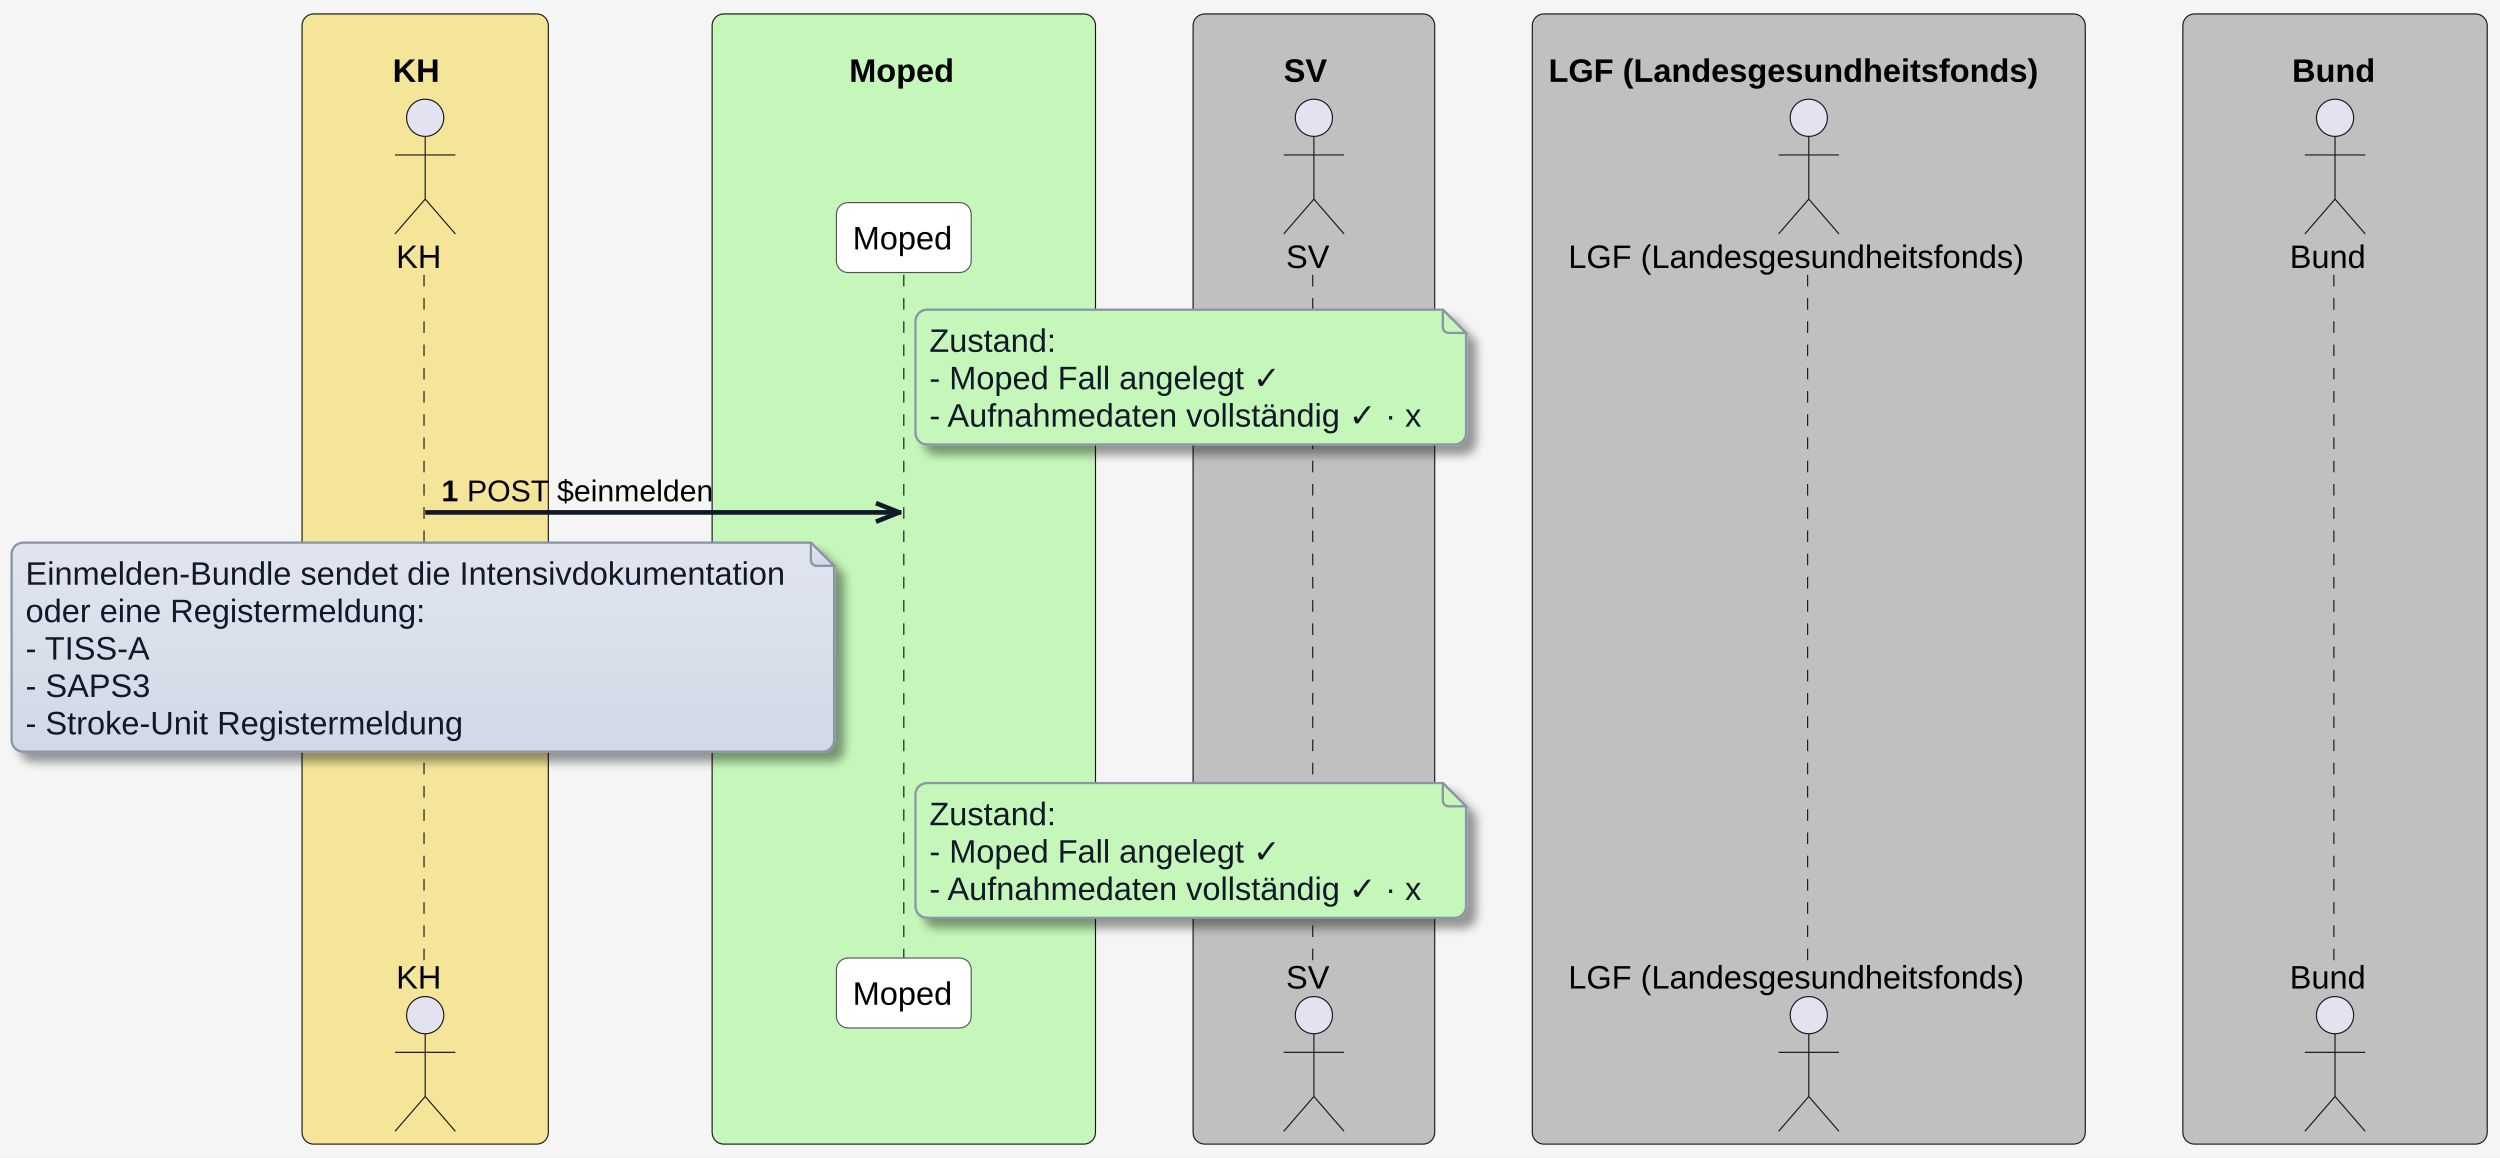
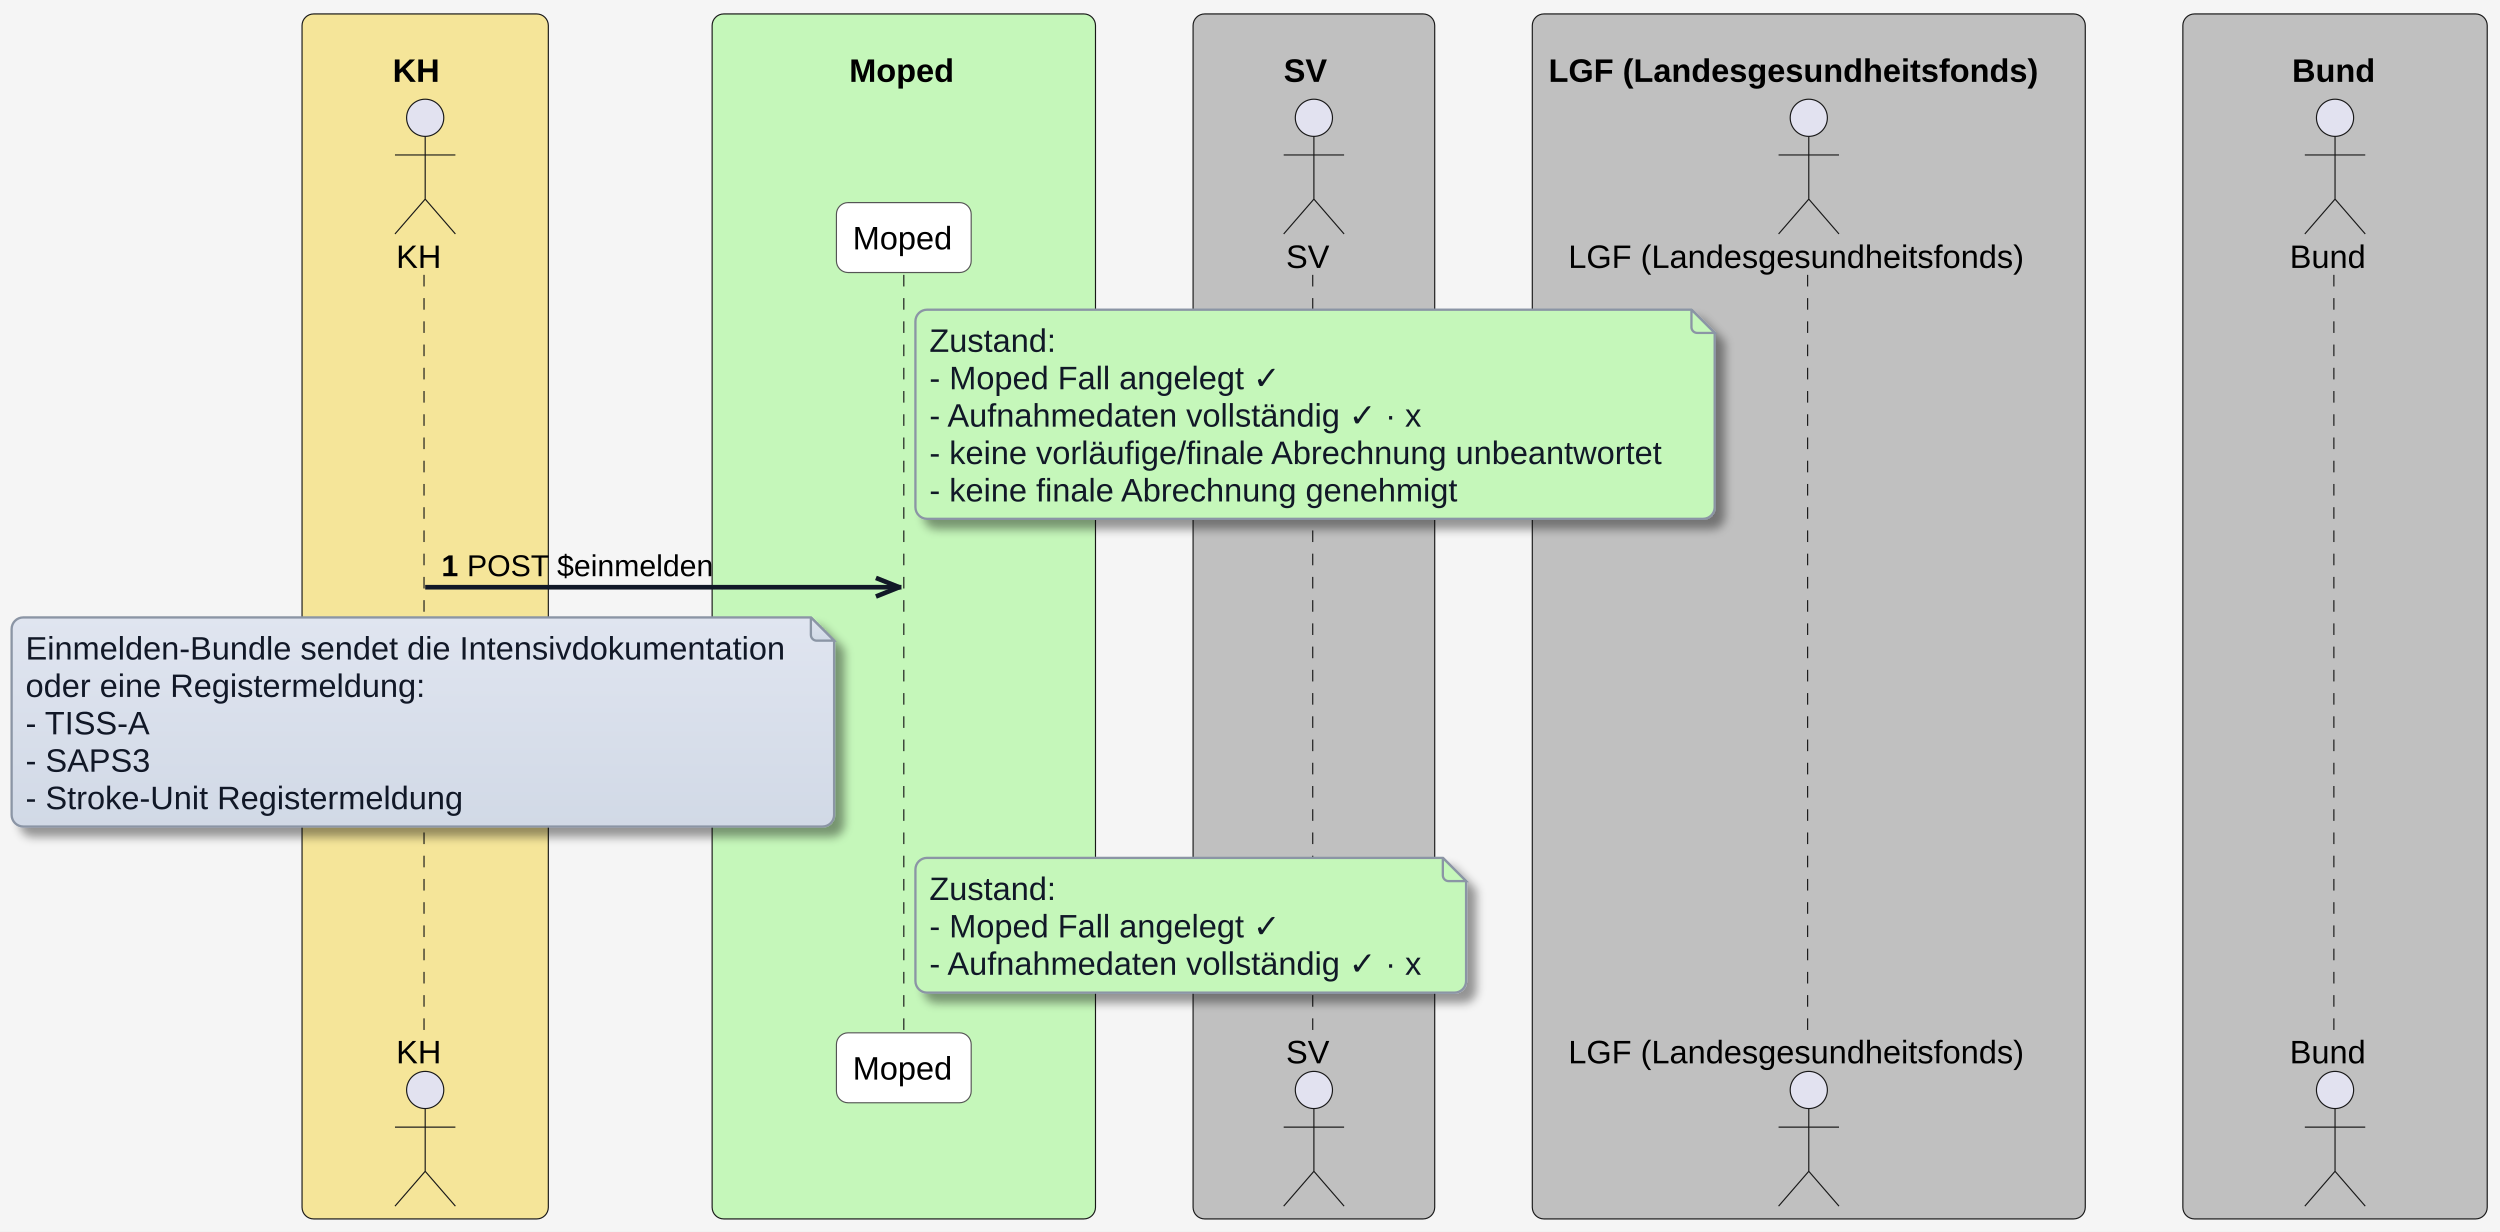
- <svg xmlns="http://www.w3.org/2000/svg" contentStyleType="text/css" height="498px" preserveAspectRatio="none" style="width:1076px;height:498px;background:#F5F5F5;" version="1.1" viewBox="0 0 1076 498" width="1076px" zoomAndPan="magnify">
+ <svg xmlns="http://www.w3.org/2000/svg" contentStyleType="text/css" height="530px" preserveAspectRatio="none" style="width:1076px;height:530px;background:#F5F5F5;" version="1.1" viewBox="0 0 1076 530" width="1076px" zoomAndPan="magnify">
  <defs>
-     <filter height="300%" id="f2uzau5vzl0jg" width="300%" x="-1" y="-1">
+     <filter height="300%" id="f1eopa6xz63p2s" width="300%" x="-1" y="-1">
      <feGaussianBlur result="blurOut" stdDeviation="2.0" />
      <feColorMatrix in="blurOut" result="blurOut2" type="matrix" values="0 0 0 0 0 0 0 0 0 0 0 0 0 0 0 0 0 0 .4 0" />
      <feOffset dx="4.0" dy="4.0" in="blurOut2" result="blurOut3" />
      <feBlend in="SourceGraphic" in2="blurOut3" mode="normal" />
    </filter>
-     <linearGradient id="g2uzau5vzl0jg0" x1="50%" x2="50%" y1="0%" y2="100%">
+     <linearGradient id="g1eopa6xz63p2s0" x1="50%" x2="50%" y1="0%" y2="100%">
      <stop offset="0%" stop-color="#E0E5F0" />
      <stop offset="100%" stop-color="#D1D9E6" />
    </linearGradient>
  </defs>
  <g>
-     <rect fill="#F5F5F5" height="498" style="stroke:none;stroke-width:1.0;" width="1076" x="0" y="0" />
-     <rect fill="#F5E599" height="486.428" rx="5" ry="5" style="stroke:#181818;stroke-width:0.5;" width="106" x="130" y="6" />
+     <rect fill="#F5F5F5" height="530" style="stroke:none;stroke-width:1.0;" width="1076" x="0" y="0" />
+     <rect fill="#F5E599" height="518.625" rx="5" ry="5" style="stroke:#181818;stroke-width:0.5;" width="106" x="130" y="6" />
    <text fill="#000000" font-family="Arial" font-size="14" font-weight="bold" lengthAdjust="spacing" textLength="4" x="133" y="19.132"> </text>
    <text fill="#000000" font-family="Arial" font-size="14" font-weight="bold" lengthAdjust="spacing" textLength="20" x="169" y="35.23">KH</text>
-     <rect fill="#C5F7BA" height="486.428" rx="5" ry="5" style="stroke:#181818;stroke-width:0.5;" width="165" x="306.5" y="6" />
+     <rect fill="#C5F7BA" height="518.625" rx="5" ry="5" style="stroke:#181818;stroke-width:0.5;" width="165" x="306.5" y="6" />
    <text fill="#000000" font-family="Arial" font-size="14" font-weight="bold" lengthAdjust="spacing" textLength="4" x="309.5" y="19.132"> </text>
    <text fill="#000000" font-family="Arial" font-size="14" font-weight="bold" lengthAdjust="spacing" textLength="47" x="365.5" y="35.23">Moped</text>
-     <rect fill="#C0C0C0" height="486.428" rx="5" ry="5" style="stroke:#181818;stroke-width:0.5;" width="104" x="513.5" y="6" />
+     <rect fill="#C0C0C0" height="518.625" rx="5" ry="5" style="stroke:#181818;stroke-width:0.5;" width="104" x="513.5" y="6" />
    <text fill="#000000" font-family="Arial" font-size="14" font-weight="bold" lengthAdjust="spacing" textLength="4" x="516.5" y="19.132"> </text>
    <text fill="#000000" font-family="Arial" font-size="14" font-weight="bold" lengthAdjust="spacing" textLength="18" x="552.5" y="35.23">SV</text>
-     <rect fill="#C0C0C0" height="486.428" rx="5" ry="5" style="stroke:#181818;stroke-width:0.5;" width="238" x="659.5" y="6" />
+     <rect fill="#C0C0C0" height="518.625" rx="5" ry="5" style="stroke:#181818;stroke-width:0.5;" width="238" x="659.5" y="6" />
    <text fill="#000000" font-family="Arial" font-size="14" font-weight="bold" lengthAdjust="spacing" textLength="4" x="662.5" y="19.132"> </text>
    <text fill="#000000" font-family="Arial" font-size="14" font-weight="bold" lengthAdjust="spacing" textLength="220" x="666.5" y="35.23">LGF (Landesgesundheitsfonds)</text>
-     <rect fill="#C0C0C0" height="486.428" rx="5" ry="5" style="stroke:#181818;stroke-width:0.5;" width="131" x="939.5" y="6" />
+     <rect fill="#C0C0C0" height="518.625" rx="5" ry="5" style="stroke:#181818;stroke-width:0.5;" width="131" x="939.5" y="6" />
    <text fill="#000000" font-family="Arial" font-size="14" font-weight="bold" lengthAdjust="spacing" textLength="4" x="942.5" y="19.132"> </text>
    <text fill="#000000" font-family="Arial" font-size="14" font-weight="bold" lengthAdjust="spacing" textLength="37" x="986.5" y="35.23">Bund</text>
-     <line style="stroke:#181818;stroke-width:0.5;stroke-dasharray:5.0,5.0;" x1="182.5" x2="182.5" y1="118.296" y2="413.33" />
-     <line style="stroke:#181818;stroke-width:0.5;stroke-dasharray:5.0,5.0;" x1="389" x2="389" y1="118.296" y2="413.33" />
-     <line style="stroke:#181818;stroke-width:0.5;stroke-dasharray:5.0,5.0;" x1="565" x2="565" y1="118.296" y2="413.33" />
-     <line style="stroke:#181818;stroke-width:0.5;stroke-dasharray:5.0,5.0;" x1="778" x2="778" y1="118.296" y2="413.33" />
-     <line style="stroke:#181818;stroke-width:0.5;stroke-dasharray:5.0,5.0;" x1="1004.5" x2="1004.5" y1="118.296" y2="413.33" />
+     <line style="stroke:#181818;stroke-width:0.5;stroke-dasharray:5.0,5.0;" x1="182.5" x2="182.5" y1="118.296" y2="445.527" />
+     <line style="stroke:#181818;stroke-width:0.5;stroke-dasharray:5.0,5.0;" x1="389" x2="389" y1="118.296" y2="445.527" />
+     <line style="stroke:#181818;stroke-width:0.5;stroke-dasharray:5.0,5.0;" x1="565" x2="565" y1="118.296" y2="445.527" />
+     <line style="stroke:#181818;stroke-width:0.5;stroke-dasharray:5.0,5.0;" x1="778" x2="778" y1="118.296" y2="445.527" />
+     <line style="stroke:#181818;stroke-width:0.5;stroke-dasharray:5.0,5.0;" x1="1004.5" x2="1004.5" y1="118.296" y2="445.527" />
    <text fill="#000000" font-family="Arial" font-size="14" lengthAdjust="spacing" textLength="19" x="170.5" y="115.329">KH</text>
    <ellipse cx="183" cy="50.697" fill="#E2E2F0" rx="8" ry="8" style="stroke:#181818;stroke-width:0.5;" />
    <path d="M183,58.697 L183,85.697 M170,66.697 L196,66.697 M183,85.697 L170,100.697 M183,85.697 L196,100.697 " fill="none" style="stroke:#181818;stroke-width:0.5;" />
-     <text fill="#000000" font-family="Arial" font-size="14" lengthAdjust="spacing" textLength="19" x="170.5" y="425.461">KH</text>
-     <ellipse cx="183" cy="436.928" fill="#E2E2F0" rx="8" ry="8" style="stroke:#181818;stroke-width:0.5;" />
-     <path d="M183,444.928 L183,471.928 M170,452.928 L196,452.928 M183,471.928 L170,486.928 M183,471.928 L196,486.928 " fill="none" style="stroke:#181818;stroke-width:0.5;" />
+     <text fill="#000000" font-family="Arial" font-size="14" lengthAdjust="spacing" textLength="19" x="170.5" y="457.659">KH</text>
+     <ellipse cx="183" cy="469.125" fill="#E2E2F0" rx="8" ry="8" style="stroke:#181818;stroke-width:0.5;" />
+     <path d="M183,477.125 L183,504.125 M170,485.125 L196,485.125 M183,504.125 L170,519.125 M183,504.125 L196,519.125 " fill="none" style="stroke:#181818;stroke-width:0.5;" />
    <rect fill="#FFFFFF" height="30.099" rx="5" ry="5" style="stroke:#555555;stroke-width:0.5;" width="58" x="360" y="87.197" />
    <text fill="#000000" font-family="Arial" font-size="14" lengthAdjust="spacing" textLength="44" x="367" y="107.329">Moped</text>
-     <rect fill="#FFFFFF" height="30.099" rx="5" ry="5" style="stroke:#555555;stroke-width:0.5;" width="58" x="360" y="412.33" />
-     <text fill="#000000" font-family="Arial" font-size="14" lengthAdjust="spacing" textLength="44" x="367" y="432.461">Moped</text>
+     <rect fill="#FFFFFF" height="30.099" rx="5" ry="5" style="stroke:#555555;stroke-width:0.5;" width="58" x="360" y="444.527" />
+     <text fill="#000000" font-family="Arial" font-size="14" lengthAdjust="spacing" textLength="44" x="367" y="464.659">Moped</text>
    <text fill="#000000" font-family="Arial" font-size="14" lengthAdjust="spacing" textLength="18" x="553.5" y="115.329">SV</text>
    <ellipse cx="565.5" cy="50.697" fill="#E2E2F0" rx="8" ry="8" style="stroke:#181818;stroke-width:0.5;" />
    <path d="M565.5,58.697 L565.5,85.697 M552.5,66.697 L578.5,66.697 M565.5,85.697 L552.5,100.697 M565.5,85.697 L578.5,100.697 " fill="none" style="stroke:#181818;stroke-width:0.5;" />
-     <text fill="#000000" font-family="Arial" font-size="14" lengthAdjust="spacing" textLength="18" x="553.5" y="425.461">SV</text>
-     <ellipse cx="565.5" cy="436.928" fill="#E2E2F0" rx="8" ry="8" style="stroke:#181818;stroke-width:0.5;" />
-     <path d="M565.5,444.928 L565.5,471.928 M552.5,452.928 L578.5,452.928 M565.5,471.928 L552.5,486.928 M565.5,471.928 L578.5,486.928 " fill="none" style="stroke:#181818;stroke-width:0.5;" />
+     <text fill="#000000" font-family="Arial" font-size="14" lengthAdjust="spacing" textLength="18" x="553.5" y="457.659">SV</text>
+     <ellipse cx="565.5" cy="469.125" fill="#E2E2F0" rx="8" ry="8" style="stroke:#181818;stroke-width:0.5;" />
+     <path d="M565.5,477.125 L565.5,504.125 M552.5,485.125 L578.5,485.125 M565.5,504.125 L552.5,519.125 M565.5,504.125 L578.5,519.125 " fill="none" style="stroke:#181818;stroke-width:0.5;" />
    <text fill="#000000" font-family="Arial" font-size="14" lengthAdjust="spacing" textLength="201" x="675" y="115.329">LGF (Landesgesundheitsfonds)</text>
    <ellipse cx="778.5" cy="50.697" fill="#E2E2F0" rx="8" ry="8" style="stroke:#181818;stroke-width:0.5;" />
    <path d="M778.5,58.697 L778.5,85.697 M765.5,66.697 L791.5,66.697 M778.5,85.697 L765.5,100.697 M778.5,85.697 L791.5,100.697 " fill="none" style="stroke:#181818;stroke-width:0.5;" />
-     <text fill="#000000" font-family="Arial" font-size="14" lengthAdjust="spacing" textLength="201" x="675" y="425.461">LGF (Landesgesundheitsfonds)</text>
-     <ellipse cx="778.5" cy="436.928" fill="#E2E2F0" rx="8" ry="8" style="stroke:#181818;stroke-width:0.5;" />
-     <path d="M778.5,444.928 L778.5,471.928 M765.5,452.928 L791.5,452.928 M778.5,471.928 L765.5,486.928 M778.5,471.928 L791.5,486.928 " fill="none" style="stroke:#181818;stroke-width:0.5;" />
+     <text fill="#000000" font-family="Arial" font-size="14" lengthAdjust="spacing" textLength="201" x="675" y="457.659">LGF (Landesgesundheitsfonds)</text>
+     <ellipse cx="778.5" cy="469.125" fill="#E2E2F0" rx="8" ry="8" style="stroke:#181818;stroke-width:0.5;" />
+     <path d="M778.5,477.125 L778.5,504.125 M765.5,485.125 L791.5,485.125 M778.5,504.125 L765.5,519.125 M778.5,504.125 L791.5,519.125 " fill="none" style="stroke:#181818;stroke-width:0.5;" />
    <text fill="#000000" font-family="Arial" font-size="14" lengthAdjust="spacing" textLength="33" x="985.5" y="115.329">Bund</text>
    <ellipse cx="1005" cy="50.697" fill="#E2E2F0" rx="8" ry="8" style="stroke:#181818;stroke-width:0.5;" />
    <path d="M1005,58.697 L1005,85.697 M992,66.697 L1018,66.697 M1005,85.697 L992,100.697 M1005,85.697 L1018,100.697 " fill="none" style="stroke:#181818;stroke-width:0.5;" />
-     <text fill="#000000" font-family="Arial" font-size="14" lengthAdjust="spacing" textLength="33" x="985.5" y="425.461">Bund</text>
-     <ellipse cx="1005" cy="436.928" fill="#E2E2F0" rx="8" ry="8" style="stroke:#181818;stroke-width:0.5;" />
-     <path d="M1005,444.928 L1005,471.928 M992,452.928 L1018,452.928 M1005,471.928 L992,486.928 M1005,471.928 L1018,486.928 " fill="none" style="stroke:#181818;stroke-width:0.5;" />
-     <path d="M394,138.296 L394,186.296 A5,5 0 0 0 399,191.296 L626,191.296 A5,5 0 0 0 631,186.296 L631,143.296 L621,133.296 L399,133.296 A5,5 0 0 0 394,138.296 " fill="#C5F7BA" filter="url(#f2uzau5vzl0jg)" style="stroke:#8B95A5;stroke-width:1.0;" />
-     <path d="M621,133.296 L621,140.796 A2.5,2.5 0 0 0 623.5,143.296 L631,143.296 L621,133.296 " fill="#C5F7BA" style="stroke:#8B95A5;stroke-width:1.0;" />
+     <text fill="#000000" font-family="Arial" font-size="14" lengthAdjust="spacing" textLength="33" x="985.5" y="457.659">Bund</text>
+     <ellipse cx="1005" cy="469.125" fill="#E2E2F0" rx="8" ry="8" style="stroke:#181818;stroke-width:0.5;" />
+     <path d="M1005,477.125 L1005,504.125 M992,485.125 L1018,485.125 M1005,504.125 L992,519.125 M1005,504.125 L1018,519.125 " fill="none" style="stroke:#181818;stroke-width:0.5;" />
+     <path d="M394,138.296 L394,218.296 A5,5 0 0 0 399,223.296 L733,223.296 A5,5 0 0 0 738,218.296 L738,143.296 L728,133.296 L399,133.296 A5,5 0 0 0 394,138.296 " fill="#C5F7BA" filter="url(#f1eopa6xz63p2s)" style="stroke:#8B95A5;stroke-width:1.0;" />
+     <path d="M728,133.296 L728,140.796 A2.5,2.5 0 0 0 730.5,143.296 L738,143.296 L728,133.296 " fill="#C5F7BA" style="stroke:#8B95A5;stroke-width:1.0;" />
    <text fill="#111827" font-family="Arial" font-size="14" lengthAdjust="spacing" textLength="56" x="400" y="151.428">Zustand:</text>
    <text fill="#111827" font-family="Arial" font-size="14" lengthAdjust="spacing" textLength="154" x="400" y="167.526">- Moped Fall angelegt ✓</text>
    <text fill="#111827" font-family="Arial" font-size="14" lengthAdjust="spacing" textLength="216" x="400" y="183.625">- Aufnahmedaten vollständig ✓ · x</text>
-     <line style="stroke:#111827;stroke-width:2.0;" x1="387" x2="377" y1="220.541" y2="216.541" />
-     <line style="stroke:#111827;stroke-width:2.0;" x1="387" x2="377" y1="220.541" y2="224.541" />
-     <line style="stroke:#111827;stroke-width:2.0;" x1="183" x2="388" y1="220.541" y2="220.541" />
-     <text fill="#000000" font-family="Arial" font-size="13" font-weight="bold" lengthAdjust="spacing" textLength="7" x="190" y="215.786">1</text>
-     <text fill="#000000" font-family="Arial" font-size="13" lengthAdjust="spacing" textLength="106" x="201" y="215.786">POST $einmelden</text>
-     <path d="M5,238.541 L5,318.541 A5,5 0 0 0 10,323.541 L354,323.541 A5,5 0 0 0 359,318.541 L359,243.541 L349,233.541 L10,233.541 A5,5 0 0 0 5,238.541 " fill="url(#g2uzau5vzl0jg0)" filter="url(#f2uzau5vzl0jg)" style="stroke:#8B95A5;stroke-width:1.0;" />
-     <path d="M349,233.541 L349,241.041 A2.5,2.5 0 0 0 351.5,243.541 L359,243.541 L349,233.541 " fill="url(#g2uzau5vzl0jg0)" style="stroke:#8B95A5;stroke-width:1.0;" />
-     <text fill="#111827" font-family="Arial" font-size="14" lengthAdjust="spacing" textLength="333" x="11" y="251.672">Einmelden-Bundle sendet die Intensivdokumentation</text>
-     <text fill="#111827" font-family="Arial" font-size="14" lengthAdjust="spacing" textLength="176" x="11" y="267.771">oder eine Registermeldung:</text>
-     <text fill="#111827" font-family="Arial" font-size="14" lengthAdjust="spacing" textLength="54" x="11" y="283.87">- TISS-A</text>
-     <text fill="#111827" font-family="Arial" font-size="14" lengthAdjust="spacing" textLength="53" x="11" y="299.968">- SAPS3</text>
-     <text fill="#111827" font-family="Arial" font-size="14" lengthAdjust="spacing" textLength="192" x="11" y="316.067">- Stroke-Unit Registermeldung</text>
-     <path d="M394,342.034 L394,390.034 A5,5 0 0 0 399,395.034 L626,395.034 A5,5 0 0 0 631,390.034 L631,347.034 L621,337.034 L399,337.034 A5,5 0 0 0 394,342.034 " fill="#C5F7BA" filter="url(#f2uzau5vzl0jg)" style="stroke:#8B95A5;stroke-width:1.0;" />
-     <path d="M621,337.034 L621,344.534 A2.5,2.5 0 0 0 623.5,347.034 L631,347.034 L621,337.034 " fill="#C5F7BA" style="stroke:#8B95A5;stroke-width:1.0;" />
-     <text fill="#111827" font-family="Arial" font-size="14" lengthAdjust="spacing" textLength="56" x="400" y="355.166">Zustand:</text>
-     <text fill="#111827" font-family="Arial" font-size="14" lengthAdjust="spacing" textLength="154" x="400" y="371.264">- Moped Fall angelegt ✓</text>
-     <text fill="#111827" font-family="Arial" font-size="14" lengthAdjust="spacing" textLength="216" x="400" y="387.363">- Aufnahmedaten vollständig ✓ · x</text>
+     <text fill="#111827" font-family="Arial" font-size="14" lengthAdjust="spacing" textLength="323" x="400" y="199.724">- keine vorläufige/finale Abrechnung unbeantwortet</text>
+     <text fill="#111827" font-family="Arial" font-size="14" lengthAdjust="spacing" textLength="233" x="400" y="215.822">- keine finale Abrechnung genehmigt</text>
+     <line style="stroke:#111827;stroke-width:2.0;" x1="387" x2="377" y1="252.738" y2="248.738" />
+     <line style="stroke:#111827;stroke-width:2.0;" x1="387" x2="377" y1="252.738" y2="256.738" />
+     <line style="stroke:#111827;stroke-width:2.0;" x1="183" x2="388" y1="252.738" y2="252.738" />
+     <text fill="#000000" font-family="Arial" font-size="13" font-weight="bold" lengthAdjust="spacing" textLength="7" x="190" y="247.983">1</text>
+     <text fill="#000000" font-family="Arial" font-size="13" lengthAdjust="spacing" textLength="106" x="201" y="247.983">POST $einmelden</text>
+     <path d="M5,270.738 L5,350.738 A5,5 0 0 0 10,355.738 L354,355.738 A5,5 0 0 0 359,350.738 L359,275.738 L349,265.738 L10,265.738 A5,5 0 0 0 5,270.738 " fill="url(#g1eopa6xz63p2s0)" filter="url(#f1eopa6xz63p2s)" style="stroke:#8B95A5;stroke-width:1.0;" />
+     <path d="M349,265.738 L349,273.238 A2.5,2.5 0 0 0 351.5,275.738 L359,275.738 L349,265.738 " fill="url(#g1eopa6xz63p2s0)" style="stroke:#8B95A5;stroke-width:1.0;" />
+     <text fill="#111827" font-family="Arial" font-size="14" lengthAdjust="spacing" textLength="333" x="11" y="283.87">Einmelden-Bundle sendet die Intensivdokumentation</text>
+     <text fill="#111827" font-family="Arial" font-size="14" lengthAdjust="spacing" textLength="176" x="11" y="299.968">oder eine Registermeldung:</text>
+     <text fill="#111827" font-family="Arial" font-size="14" lengthAdjust="spacing" textLength="54" x="11" y="316.067">- TISS-A</text>
+     <text fill="#111827" font-family="Arial" font-size="14" lengthAdjust="spacing" textLength="53" x="11" y="332.166">- SAPS3</text>
+     <text fill="#111827" font-family="Arial" font-size="14" lengthAdjust="spacing" textLength="192" x="11" y="348.264">- Stroke-Unit Registermeldung</text>
+     <path d="M394,374.231 L394,422.231 A5,5 0 0 0 399,427.231 L626,427.231 A5,5 0 0 0 631,422.231 L631,379.231 L621,369.231 L399,369.231 A5,5 0 0 0 394,374.231 " fill="#C5F7BA" filter="url(#f1eopa6xz63p2s)" style="stroke:#8B95A5;stroke-width:1.0;" />
+     <path d="M621,369.231 L621,376.731 A2.5,2.5 0 0 0 623.5,379.231 L631,379.231 L621,369.231 " fill="#C5F7BA" style="stroke:#8B95A5;stroke-width:1.0;" />
+     <text fill="#111827" font-family="Arial" font-size="14" lengthAdjust="spacing" textLength="56" x="400" y="387.363">Zustand:</text>
+     <text fill="#111827" font-family="Arial" font-size="14" lengthAdjust="spacing" textLength="154" x="400" y="403.461">- Moped Fall angelegt ✓</text>
+     <text fill="#111827" font-family="Arial" font-size="14" lengthAdjust="spacing" textLength="216" x="400" y="419.56">- Aufnahmedaten vollständig ✓ · x</text>
  </g>
</svg>
